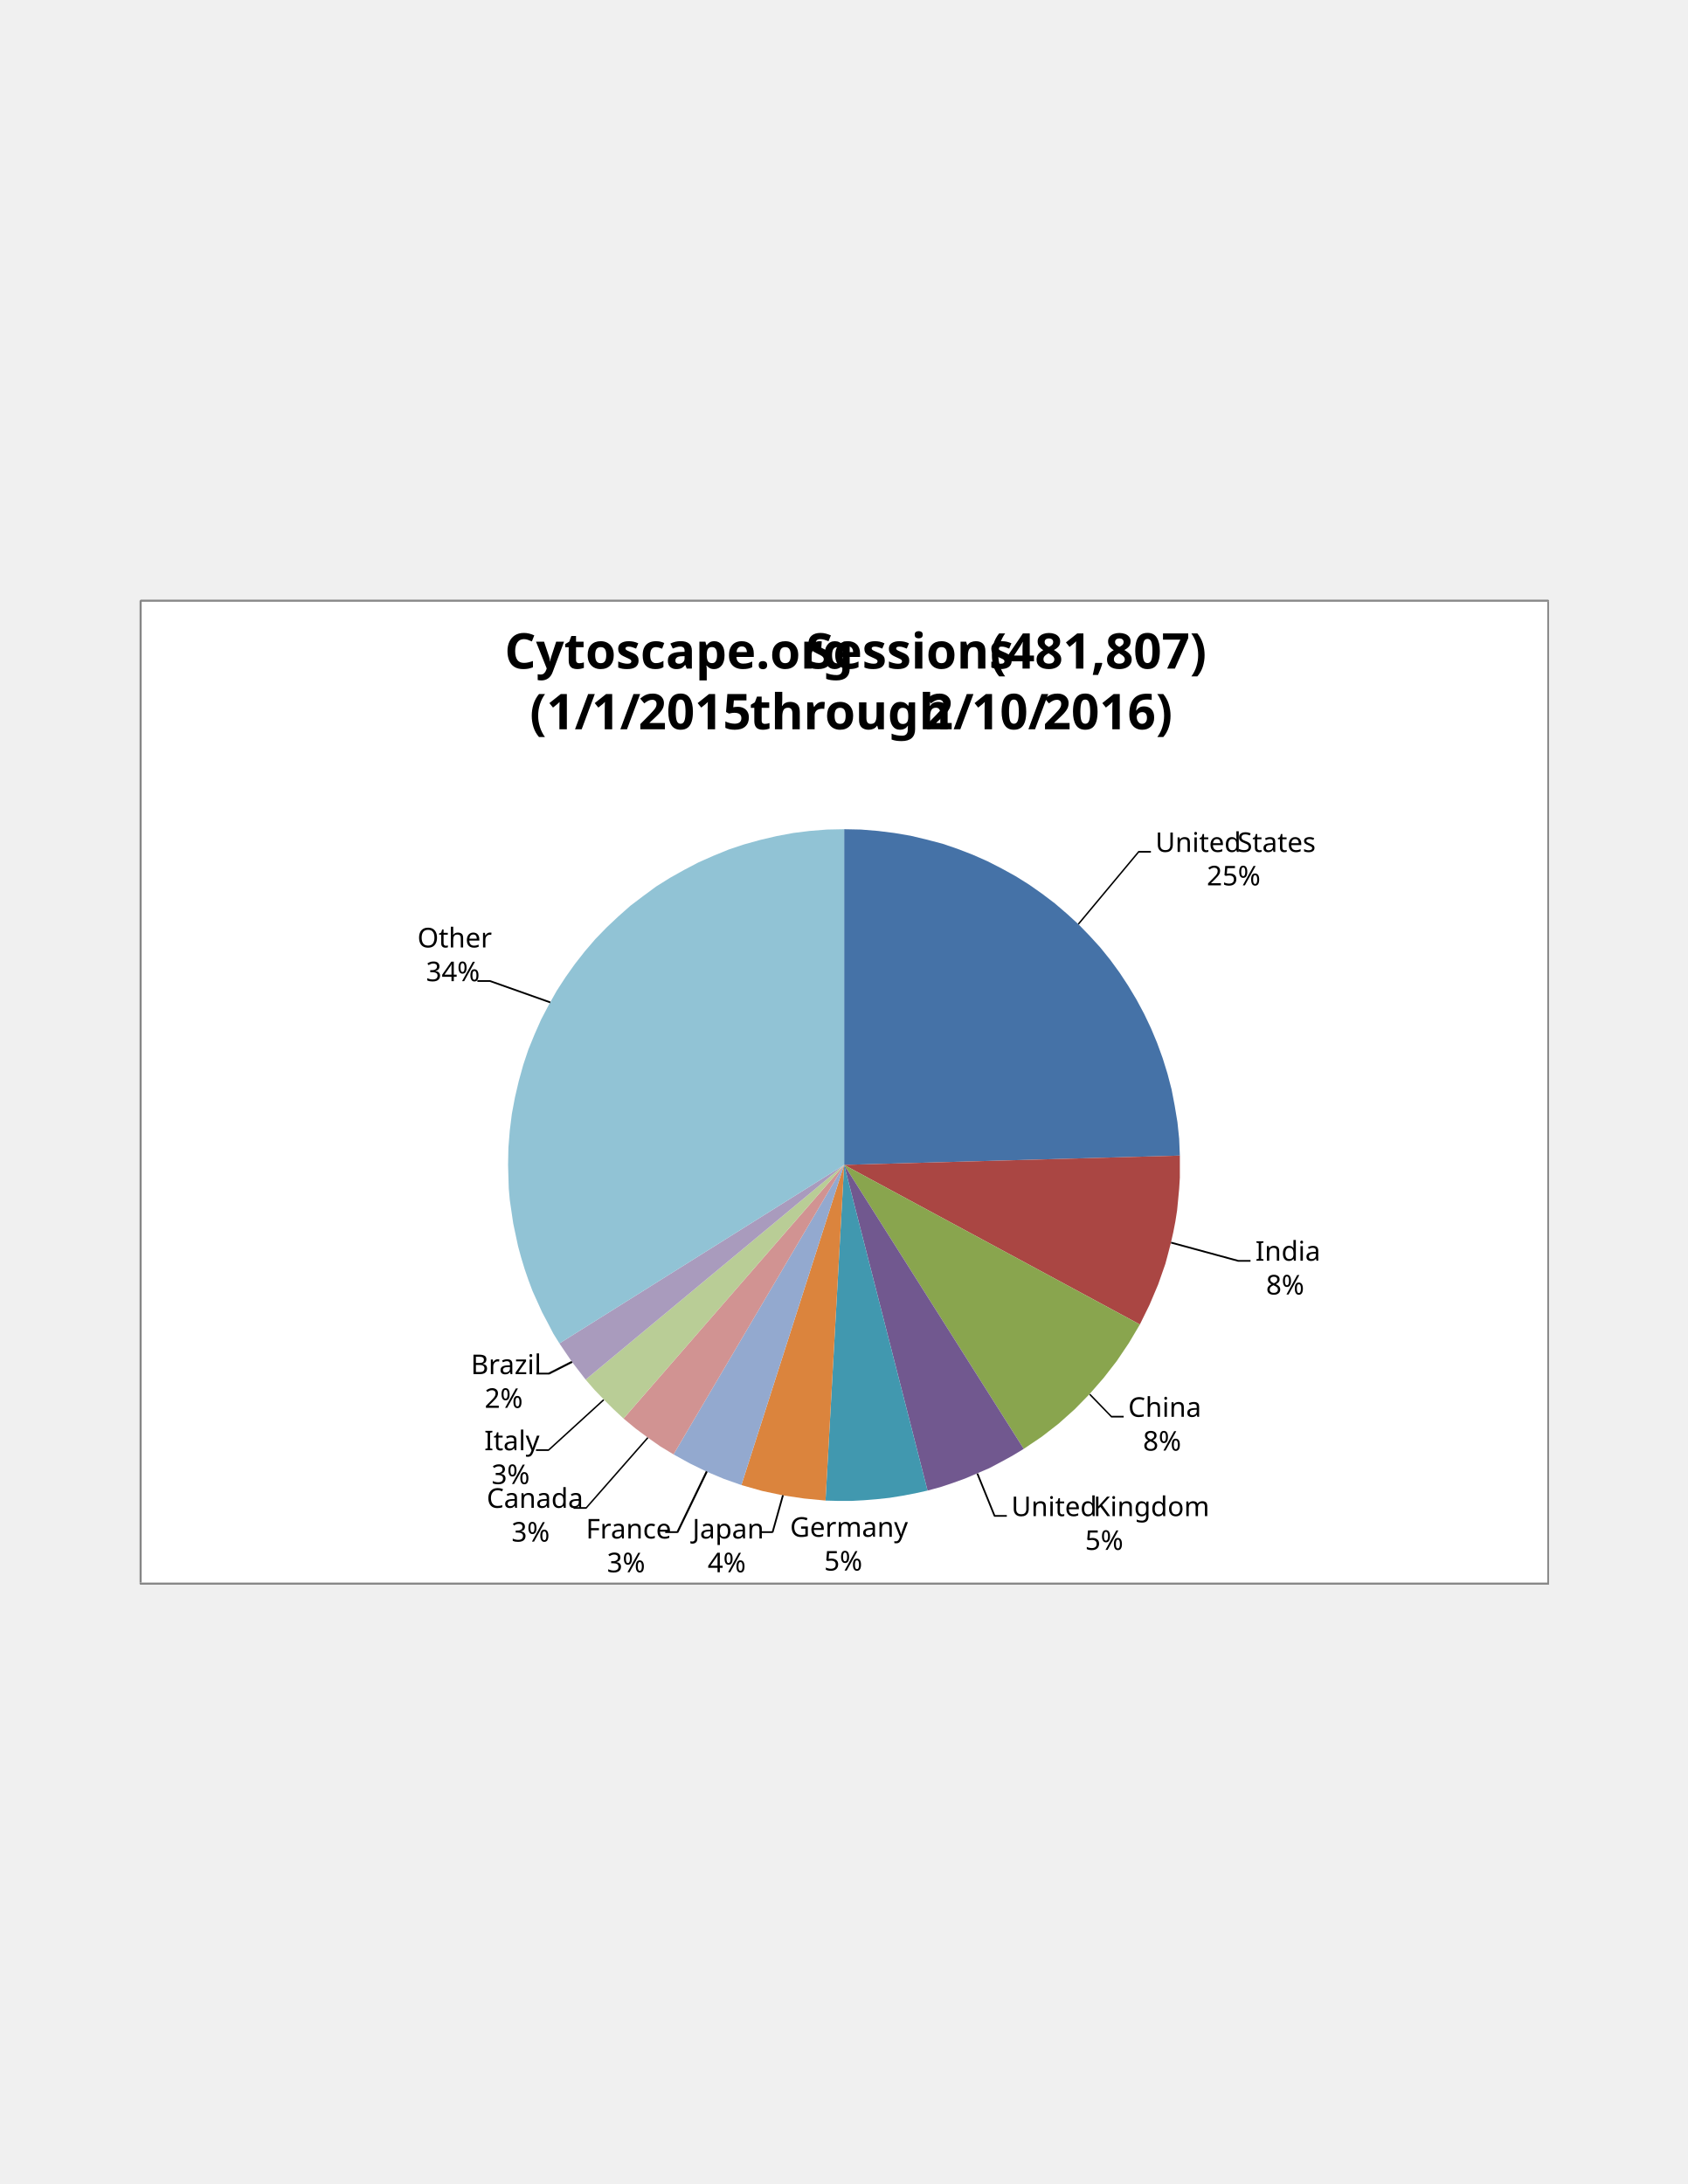
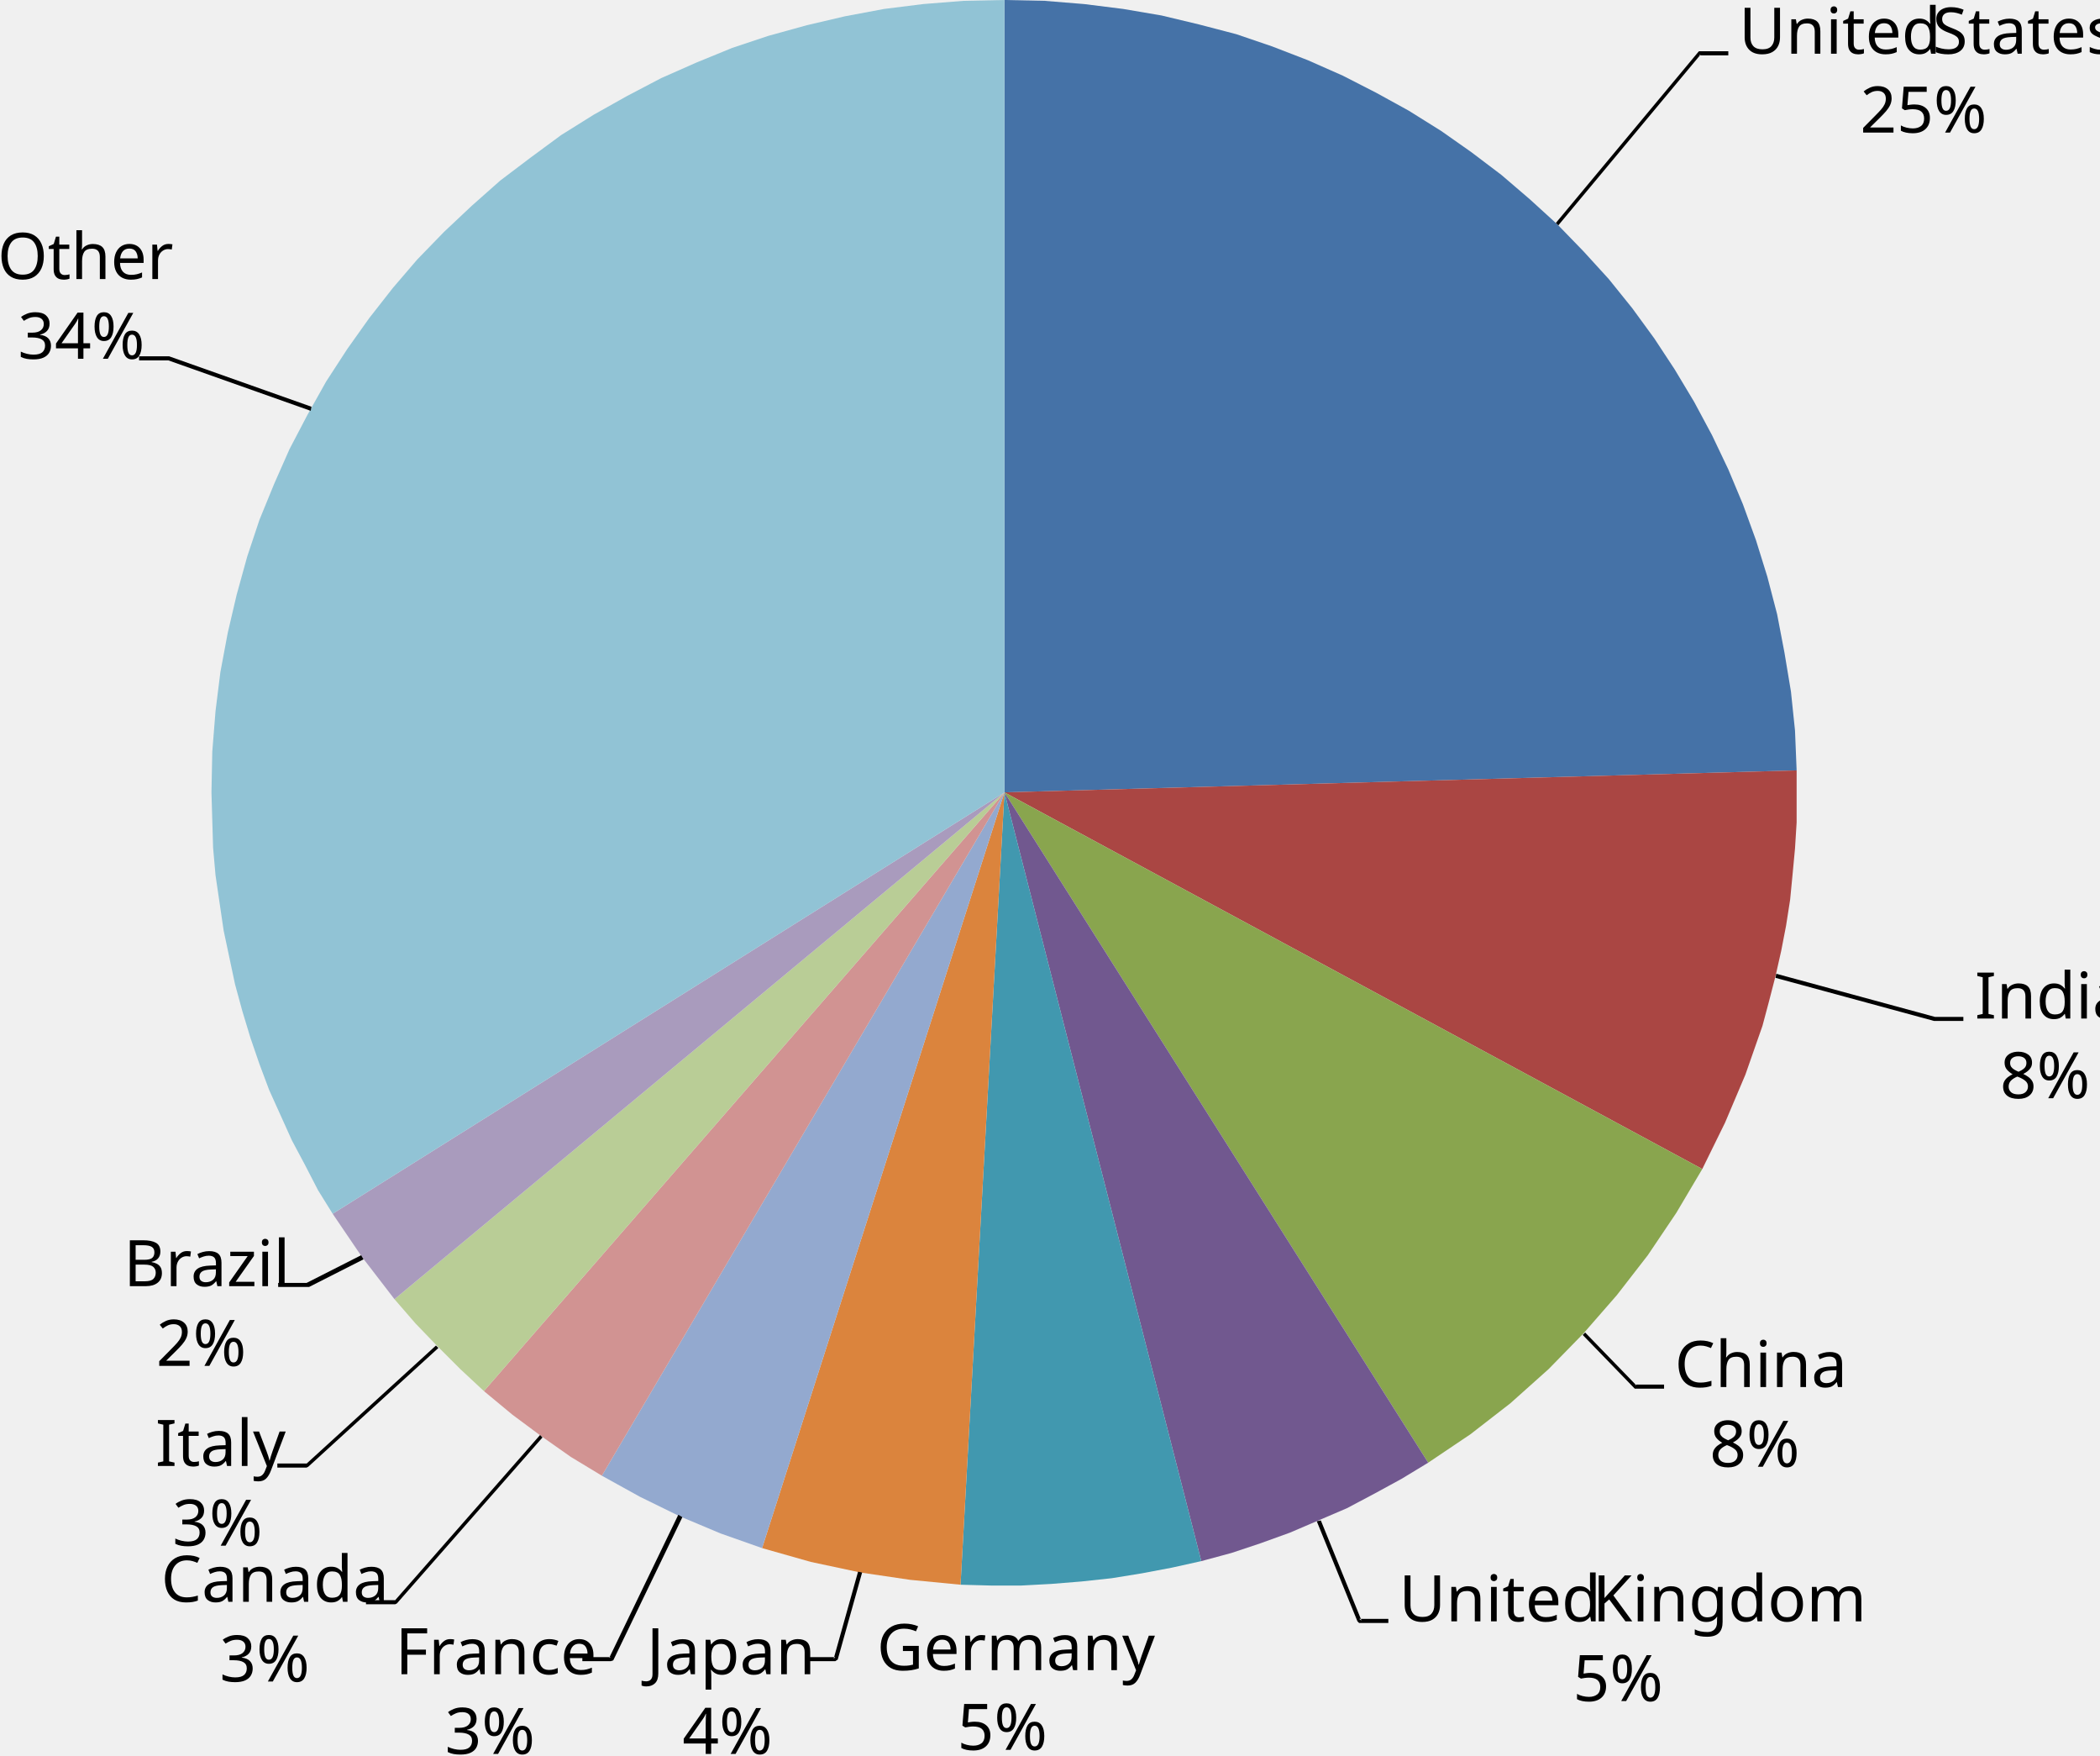
- <svg xmlns="http://www.w3.org/2000/svg" xmlns:ns1="http://www.svgmaker.com/svgns" xml:space="preserve" width="100%" height="100%" viewBox="0 0 4897 6337" preserveAspectRatio="xMidYMid" fill-rule="nonzero" stroke-linecap="round" stroke-linejoin="round">
-   <ns1:init width="215.9mm" height="279.4mm" viewBox="0 0 4897 6337" view="fit" crop="none" cropWidth="180.3mm" cropHeight="126.0mm" cropBox="405 1740 4089 2858" />
-   <defs>
-     <clipPath id="page_clip">
-       <rect x="0" y="0" width="4897" height="6337" />
-     </clipPath>
-   </defs>
-   <g id="Page_1" clip-path="url(#page_clip)" ns1:mediaBox="0 0 4897 6337">
-     <rect x="407" y="1743" width="4084" height="2852" fill="#FFFFFF" stroke="none" />
-     <path fill="#4572A7" stroke="none" d="M 2449,3380 l 974,-27 -2,-49 -5,-48 -8,-48 -9,-47 -12,-46 -14,-45 -16,-44 -18,-43 -20,-42 -22,-41 -24,-40 -25,-38 -27,-37 -29,-36 -31,-34 -32,-33 -34,-31 -35,-30 -37,-28 -37,-26 -40,-25 -40,-22 -41,-21 -43,-19 -44,-17 -44,-15 -46,-12 -46,-11 -47,-8 -48,-6 -49,-4 -49,-1 0,974 z" />
-     <path fill="#AA4643" stroke="none" d="M 2449,3380 l 858,463 28,-57 25,-59 21,-60 8,-30 8,-31 7,-31 6,-31 5,-32 3,-31 3,-32 2,-32 0,-64 -974,27 z" />
-     <path fill="#89A54E" stroke="none" d="M 2449,3380 l 521,824 52,-35 49,-38 47,-42 43,-44 41,-47 38,-49 35,-52 32,-54 -858,-463 z" />
-     <path fill="#71588F" stroke="none" d="M 2449,3380 l 242,945 37,-10 36,-12 36,-13 70,-30 34,-18 33,-18 33,-20 -521,-824 z" />
-     <path fill="#4198AF" stroke="none" d="M 2449,3380 l -54,974 37,1 38,0 37,-2 37,-3 37,-4 37,-6 37,-7 36,-8 -242,-945 z" />
-     <path fill="#DB843D" stroke="none" d="M 2449,3380 l -298,929 60,17 61,13 61,9 62,6 54,-974 z" />
-     <path fill="#93A9CF" stroke="none" d="M 2449,3380 l -495,840 47,26 49,24 50,21 51,18 298,-929 z" />
-     <path fill="#D19392" stroke="none" d="M 2449,3380 l -640,736 35,29 35,26 37,26 38,23 495,-840 z" />
-     <path fill="#B9CD96" stroke="none" d="M 2449,3380 l -750,623 26,30 27,28 28,28 29,27 640,-736 z" />
-     <path fill="#A99BBD" stroke="none" d="M 2449,3380 l -826,518 36,53 40,52 750,-623 z" />
-     <path fill="#91C3D5" stroke="none" d="M 2449,3380 l 0,-974 -50,1 -50,4 -48,6 -48,9 -47,11 -47,13 -45,15 -44,18 -43,19 -42,22 -41,23 -40,25 -38,28 -37,28 -35,31 -34,32 -33,34 -30,35 -29,37 -27,38 -26,40 -23,41 -22,42 -19,43 -18,44 -15,45 -13,47 -11,47 -9,48 -6,48 -4,50 -1,50 2,68 3,34 10,68 14,66 9,33 10,33 11,32 12,32 28,62 16,30 16,31 18,29 826,-518 z" />
-     <path fill="#000000" stroke="none" d="M 3127,2680 l 175,-210 1,-1 36,0 0,5 -36,0 2,-1 -175,210 -3,-3 z m -1246,1493 l -179,204 -2,1 -36,0 0,-5 36,0 -1,1 179,-204 3,3 z m -128,-110 l -160,146 -2,1 -36,0 0,-5 36,0 -1,1 160,-146 3,3 z m 300,208 l -85,176 -3,1 -35,0 0,-5 35,0 -2,1 85,-176 5,3 z m -457,-1360 l -175,-62 -36,0 0,-5 37,0 175,62 -1,5 z m 1802,692 l 195,53 -1,0 36,0 0,5 -36,0 -195,-53 1,-5 z m -560,672 l 50,123 -3,-2 36,0 0,5 -36,0 -2,-2 -50,-123 5,-1 z m -564,64 l -30,107 -3,2 -36,0 0,-5 36,0 -2,2 30,-107 5,1 z m 889,-295 l 63,65 -2,-1 36,0 0,5 -36,0 -1,-1 -63,-65 3,-3 z m -1502,-90 l -67,34 -38,0 0,-5 36,0 -1,0 67,-34 3,5 z" />
-     <text font-family="Calibri" font-size="79" fill="#000000">
-       <tspan x="3352,3403,3445,3463,3490,3530,3572" y="2472">United </tspan>
-       <tspan x="3590,3627,3654,3692,3719,3759" y="2472">States</tspan>
-       <tspan x="3501,3542,3583" y="2569">25%</tspan>
-       <tspan x="3642,3662,3704,3746,3764" y="3658">India</tspan>
-       <tspan x="3673,3714" y="3756">8%</tspan>
-       <tspan x="3273,3316,3358,3376,3418" y="4111">China</tspan>
-       <tspan x="3316,3357" y="4209">8%</tspan>
-       <tspan x="2934,2985,3027,3045,3072,3112,3154" y="4399">United </tspan>
-       <tspan x="3172,3214,3232,3273,3311,3353,3395" y="4399">Kingdom</tspan>
-       <tspan x="3148,3189" y="4497">5%</tspan>
-       <tspan x="2292,2342,2381,2409,2473,2511,2553" y="4459">Germany</tspan>
-       <tspan x="2391,2432" y="4557">5%</tspan>
-       <tspan x="2009,2035,2072,2114,2152" y="4464">Japan</tspan>
-       <tspan x="2053,2093" y="4562">4%</tspan>
-       <tspan x="1700,1737,1765,1803,1845,1879" y="4464">France</tspan>
-       <tspan x="1761,1802" y="4562">3%</tspan>
-       <tspan x="1412,1455,1493,1534,1572,1614" y="4375">Canada</tspan>
-       <tspan x="1484,1525" y="4473">3%</tspan>
-       <tspan x="1405,1425,1452,1490,1508" y="4208">Italy</tspan>
-       <tspan x="1426,1467" y="4306">3%</tspan>
-       <tspan x="1366,1410,1438,1476,1508,1526" y="3987">Brazil</tspan>
-       <tspan x="1406,1447" y="4085">2%</tspan>
-       <tspan x="1211,1264,1291,1332,1372" y="2749">Other</tspan>
-       <tspan x="1236,1277,1317" y="2847">34%</tspan>
-     </text>
-     <text font-family="Calibri" font-size="143" fill="#000000" font-weight="700">
-       <tspan x="1464,1540,1609,1658,1735,1792,1851,1922,1998,2071,2109,2186,2235,2303" y="1940">Cytoscape.org </tspan>
-       <tspan x="2338,2406,2478,2535,2592,2627,2704,2781,2838" y="1940">Sessions </tspan>
-       <tspan x="2872,2917,2989,3062,3135,3172,3245,3318,3391" y="1940">(481,807)</tspan>
-       <tspan x="1537,1582,1655" y="2116">(1/</tspan>
-       <tspan x="1717,1790" y="2116">1/</tspan>
-       <tspan x="1852,1925,1997,2070,2143" y="2116">2015 </tspan>
-       <tspan x="2175,2225,2302,2351,2428,2504,2572,2649" y="2116">through </tspan>
-       <tspan x="2684,2757" y="2116">2/</tspan>
-       <tspan x="2819,2892,2964" y="2116">10/</tspan>
-       <tspan x="3026,3099,3172,3245,3318" y="2116">2016)</tspan>
-     </text>
-     <path fill="#868686" stroke="none" d="M 4492,1740 l 0,1 2,0 0,5 -4083,0 0,2846 -6,0 0,-2849 1,0 0,-2 2,0 0,-1 4084,0 z" />
-     <path fill="#868686" stroke="none" d="M 4494,1746 l 0,2852 -4088,0 0,-2 -1,0 0,-4 4084,0 0,-2846 5,0 z" />
+ <svg xmlns="http://www.w3.org/2000/svg" width="2582px" height="2158px" viewBox="0 0 2582 2158" version="1.1">
+   <defs />
+   <g id="Page-1" stroke="none" stroke-width="1" fill="none" fill-rule="evenodd">
+     <g id="Web_Site_Visits_By_Country_Prior_Year" transform="translate(-3, -9)">
+       <g id="Page_1-Clipped">
+         <g id="Page_1">
+           <polygon id="Shape" fill="#4572A7" points="1238 983 2212 956 2210 907 2205 859 2197 811 2188 764 2176 718 2162 673 2146 629 2128 586 2108 544 2086 503 2062 463 2037 425 2010 388 1981 352 1950 318 1918 285 1884 254 1849 224 1812 196 1775 170 1735 145 1695 123 1654 102 1611 83 1567 66 1523 51 1477 39 1431 28 1384 20 1336 14 1287 10 1238 9" />
+           <polygon id="Shape" fill="#AA4643" points="1238 983 2096 1446 2124 1389 2149 1330 2170 1270 2178 1240 2186 1209 2193 1178 2199 1147 2204 1115 2207 1084 2210 1052 2212 1020 2212 956" />
+           <polygon id="Shape" fill="#89A54E" points="1238 983 1759 1807 1811 1772 1860 1734 1907 1692 1950 1648 1991 1601 2029 1552 2064 1500 2096 1446" />
+           <polygon id="Shape" fill="#71588F" points="1238 983 1480 1928 1517 1918 1553 1906 1589 1893 1659 1863 1693 1845 1726 1827 1759 1807" />
+           <polygon id="Shape" fill="#4198AF" points="1238 983 1184 1957 1221 1958 1259 1958 1296 1956 1333 1953 1370 1949 1407 1943 1444 1936 1480 1928" />
+           <polygon id="Shape" fill="#DB843D" points="1238 983 940 1912 1000 1929 1061 1942 1122 1951 1184 1957" />
+           <polygon id="Shape" fill="#93A9CF" points="1238 983 743 1823 790 1849 839 1873 889 1894 940 1912" />
+           <polygon id="Shape" fill="#D19392" points="1238 983 598 1719 633 1748 668 1774 705 1800 743 1823" />
+           <polygon id="Shape" fill="#B9CD96" points="1238 983 488 1606 514 1636 541 1664 569 1692 598 1719" />
+           <polygon id="Shape" fill="#A99BBD" points="1238 983 412 1501 448 1554 488 1606" />
+           <polygon id="Shape" fill="#91C3D5" points="1238 983 1238 9 1188 10 1138 14 1090 20 1042 29 995 40 948 53 903 68 859 86 816 105 774 127 733 150 693 175 655 203 618 231 583 262 549 294 516 328 486 363 457 400 430 438 404 478 381 519 359 561 340 604 322 648 307 693 294 740 283 787 274 835 268 883 264 933 263 983 265 1051 268 1085 278 1153 292 1219 301 1252 311 1285 322 1317 334 1349 362 1411 378 1441 394 1472 412 1501" />
+           <path d="M1916,283 L2091,73 L2092,72 L2128,72 L2128,77 L2092,77 L2094,76 L1919,286 L1916,283 L1916,283 Z M670,1776 L491,1980 L489,1981 L453,1981 L453,1976 L489,1976 L488,1977 L667,1773 L670,1776 L670,1776 Z M542,1666 L382,1812 L380,1813 L344,1813 L344,1808 L380,1808 L379,1809 L539,1663 L542,1666 L542,1666 Z M842,1874 L757,2050 L754,2051 L719,2051 L719,2046 L754,2046 L752,2047 L837,1871 L842,1874 L842,1874 Z M385,514 L210,452 L174,452 L174,447 L211,447 L386,509 L385,514 L385,514 Z M2187,1206 L2382,1259 L2381,1259 L2417,1259 L2417,1264 L2381,1264 L2186,1211 L2187,1206 L2187,1206 Z M1627,1878 L1677,2001 L1674,1999 L1710,1999 L1710,2004 L1674,2004 L1672,2002 L1622,1879 L1627,1878 L1627,1878 Z M1063,1942 L1033,2049 L1030,2051 L994,2051 L994,2046 L1030,2046 L1028,2048 L1058,1941 L1063,1942 L1063,1942 Z M1952,1647 L2015,1712 L2013,1711 L2049,1711 L2049,1716 L2013,1716 L2012,1715 L1949,1650 L1952,1647 L1952,1647 Z M450,1557 L383,1591 L345,1591 L345,1586 L381,1586 L380,1586 L447,1552 L450,1557 L450,1557 Z" id="Shape" fill="#000000" />
+           <text id="United" fill="#000000" font-family="Calibri" font-size="79" font-weight="normal">
+             <tspan x="2141" y="75">United</tspan>
+           </text>
+           <text id="States" fill="#000000" font-family="Calibri" font-size="79" font-weight="normal">
+             <tspan x="2379" y="75">States</tspan>
+           </text>
+           <text id="25%" fill="#000000" font-family="Calibri" font-size="79" font-weight="normal">
+             <tspan x="2290" y="172">25%</tspan>
+           </text>
+           <text id="India" fill="#000000" font-family="Calibri" font-size="79" font-weight="normal">
+             <tspan x="2431" y="1261">India</tspan>
+           </text>
+           <text id="8%" fill="#000000" font-family="Calibri" font-size="79" font-weight="normal">
+             <tspan x="2462" y="1359">8%</tspan>
+           </text>
+           <text id="China" fill="#000000" font-family="Calibri" font-size="79" font-weight="normal">
+             <tspan x="2062" y="1714">China</tspan>
+           </text>
+           <text id="8%" fill="#000000" font-family="Calibri" font-size="79" font-weight="normal">
+             <tspan x="2105" y="1812">8%</tspan>
+           </text>
+           <text id="United" fill="#000000" font-family="Calibri" font-size="79" font-weight="normal">
+             <tspan x="1723" y="2002">United</tspan>
+           </text>
+           <text id="Kingdom" fill="#000000" font-family="Calibri" font-size="79" font-weight="normal">
+             <tspan x="1961" y="2002">Kingdom</tspan>
+           </text>
+           <text id="5%" fill="#000000" font-family="Calibri" font-size="79" font-weight="normal">
+             <tspan x="1937" y="2100">5%</tspan>
+           </text>
+           <text id="Germany" fill="#000000" font-family="Calibri" font-size="79" font-weight="normal">
+             <tspan x="1081" y="2062">Germany</tspan>
+           </text>
+           <text id="5%" fill="#000000" font-family="Calibri" font-size="79" font-weight="normal">
+             <tspan x="1180" y="2160">5%</tspan>
+           </text>
+           <text id="Japan" fill="#000000" font-family="Calibri" font-size="79" font-weight="normal">
+             <tspan x="798" y="2067">Japan</tspan>
+           </text>
+           <text id="4%" fill="#000000" font-family="Calibri" font-size="79" font-weight="normal">
+             <tspan x="842" y="2165">4%</tspan>
+           </text>
+           <text id="France" fill="#000000" font-family="Calibri" font-size="79" font-weight="normal">
+             <tspan x="489" y="2067">France</tspan>
+           </text>
+           <text id="3%" fill="#000000" font-family="Calibri" font-size="79" font-weight="normal">
+             <tspan x="550" y="2165">3%</tspan>
+           </text>
+           <text id="Canada" fill="#000000" font-family="Calibri" font-size="79" font-weight="normal">
+             <tspan x="201" y="1978">Canada</tspan>
+           </text>
+           <text id="3%" fill="#000000" font-family="Calibri" font-size="79" font-weight="normal">
+             <tspan x="273" y="2076">3%</tspan>
+           </text>
+           <text id="Italy" fill="#000000" font-family="Calibri" font-size="79" font-weight="normal">
+             <tspan x="194" y="1811">Italy</tspan>
+           </text>
+           <text id="3%" fill="#000000" font-family="Calibri" font-size="79" font-weight="normal">
+             <tspan x="215" y="1909">3%</tspan>
+           </text>
+           <text id="Brazil" fill="#000000" font-family="Calibri" font-size="79" font-weight="normal">
+             <tspan x="155" y="1590">Brazil</tspan>
+           </text>
+           <text id="2%" fill="#000000" font-family="Calibri" font-size="79" font-weight="normal">
+             <tspan x="195" y="1688">2%</tspan>
+           </text>
+           <text id="Other" fill="#000000" font-family="Calibri" font-size="79" font-weight="normal">
+             <tspan x="0" y="352">Other</tspan>
+           </text>
+           <text id="34%" fill="#000000" font-family="Calibri" font-size="79" font-weight="normal">
+             <tspan x="25" y="450">34%</tspan>
+           </text>
+         </g>
+       </g>
+     </g>
  </g>
</svg>
